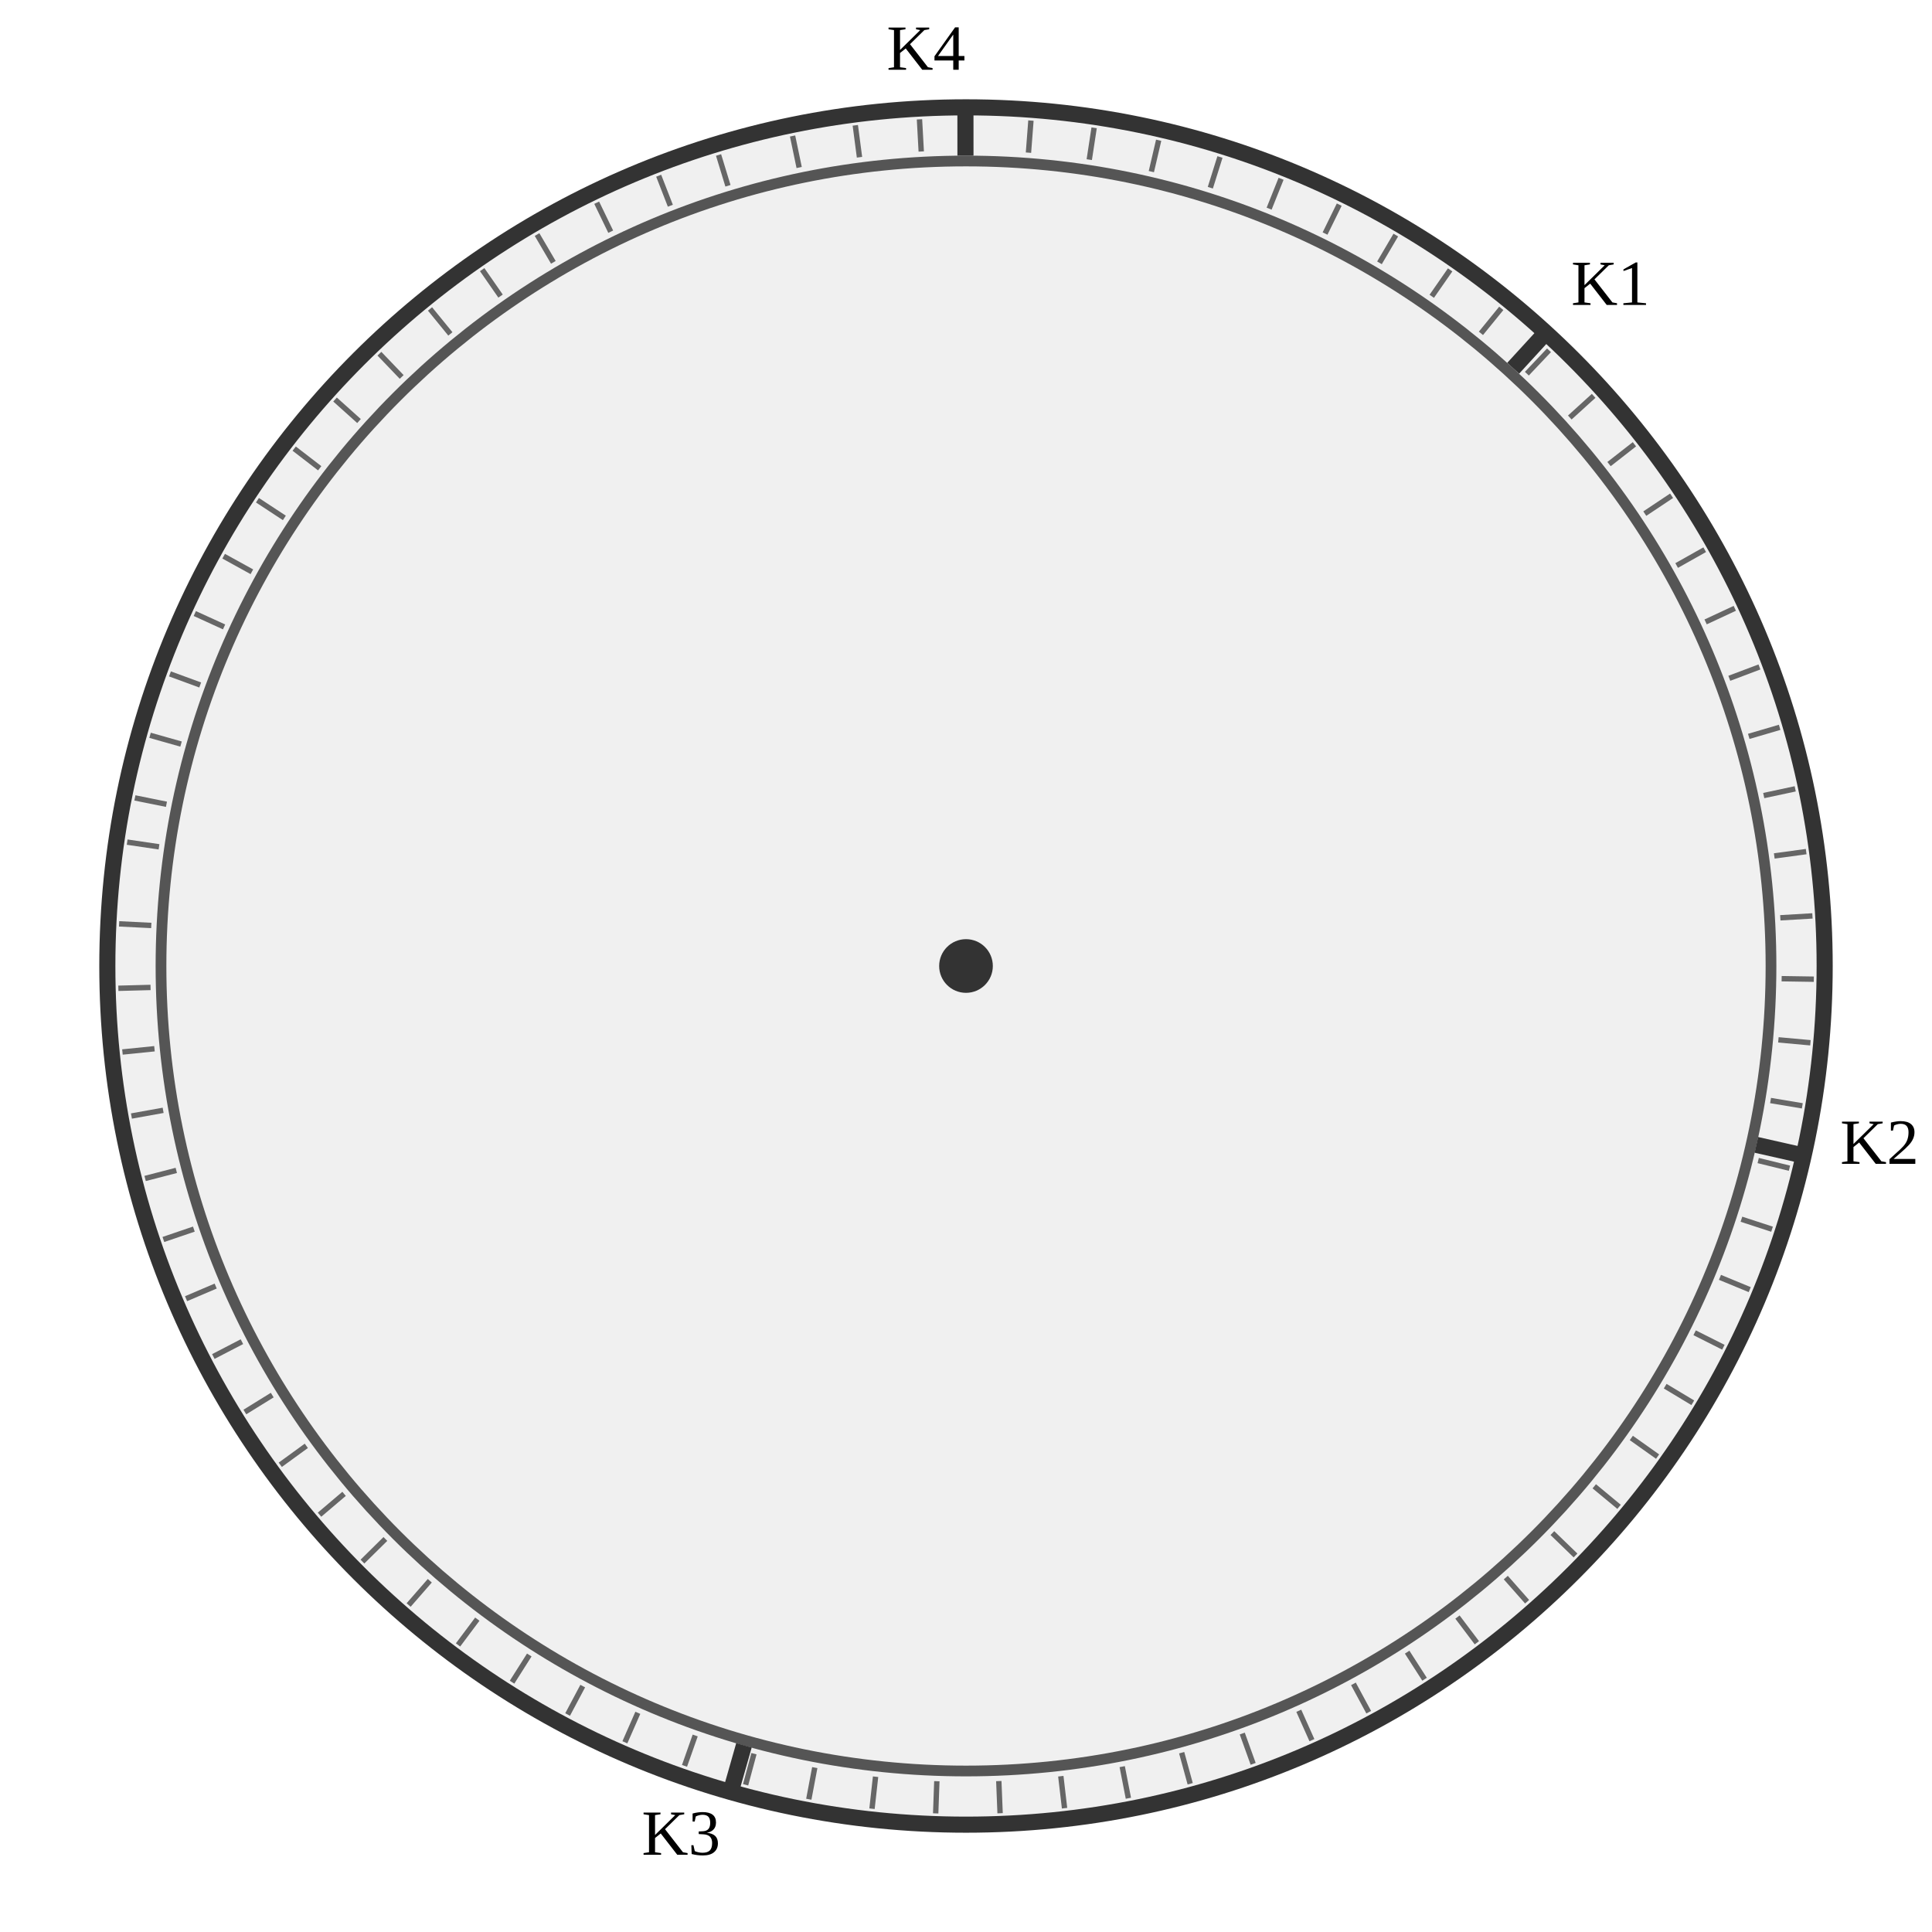
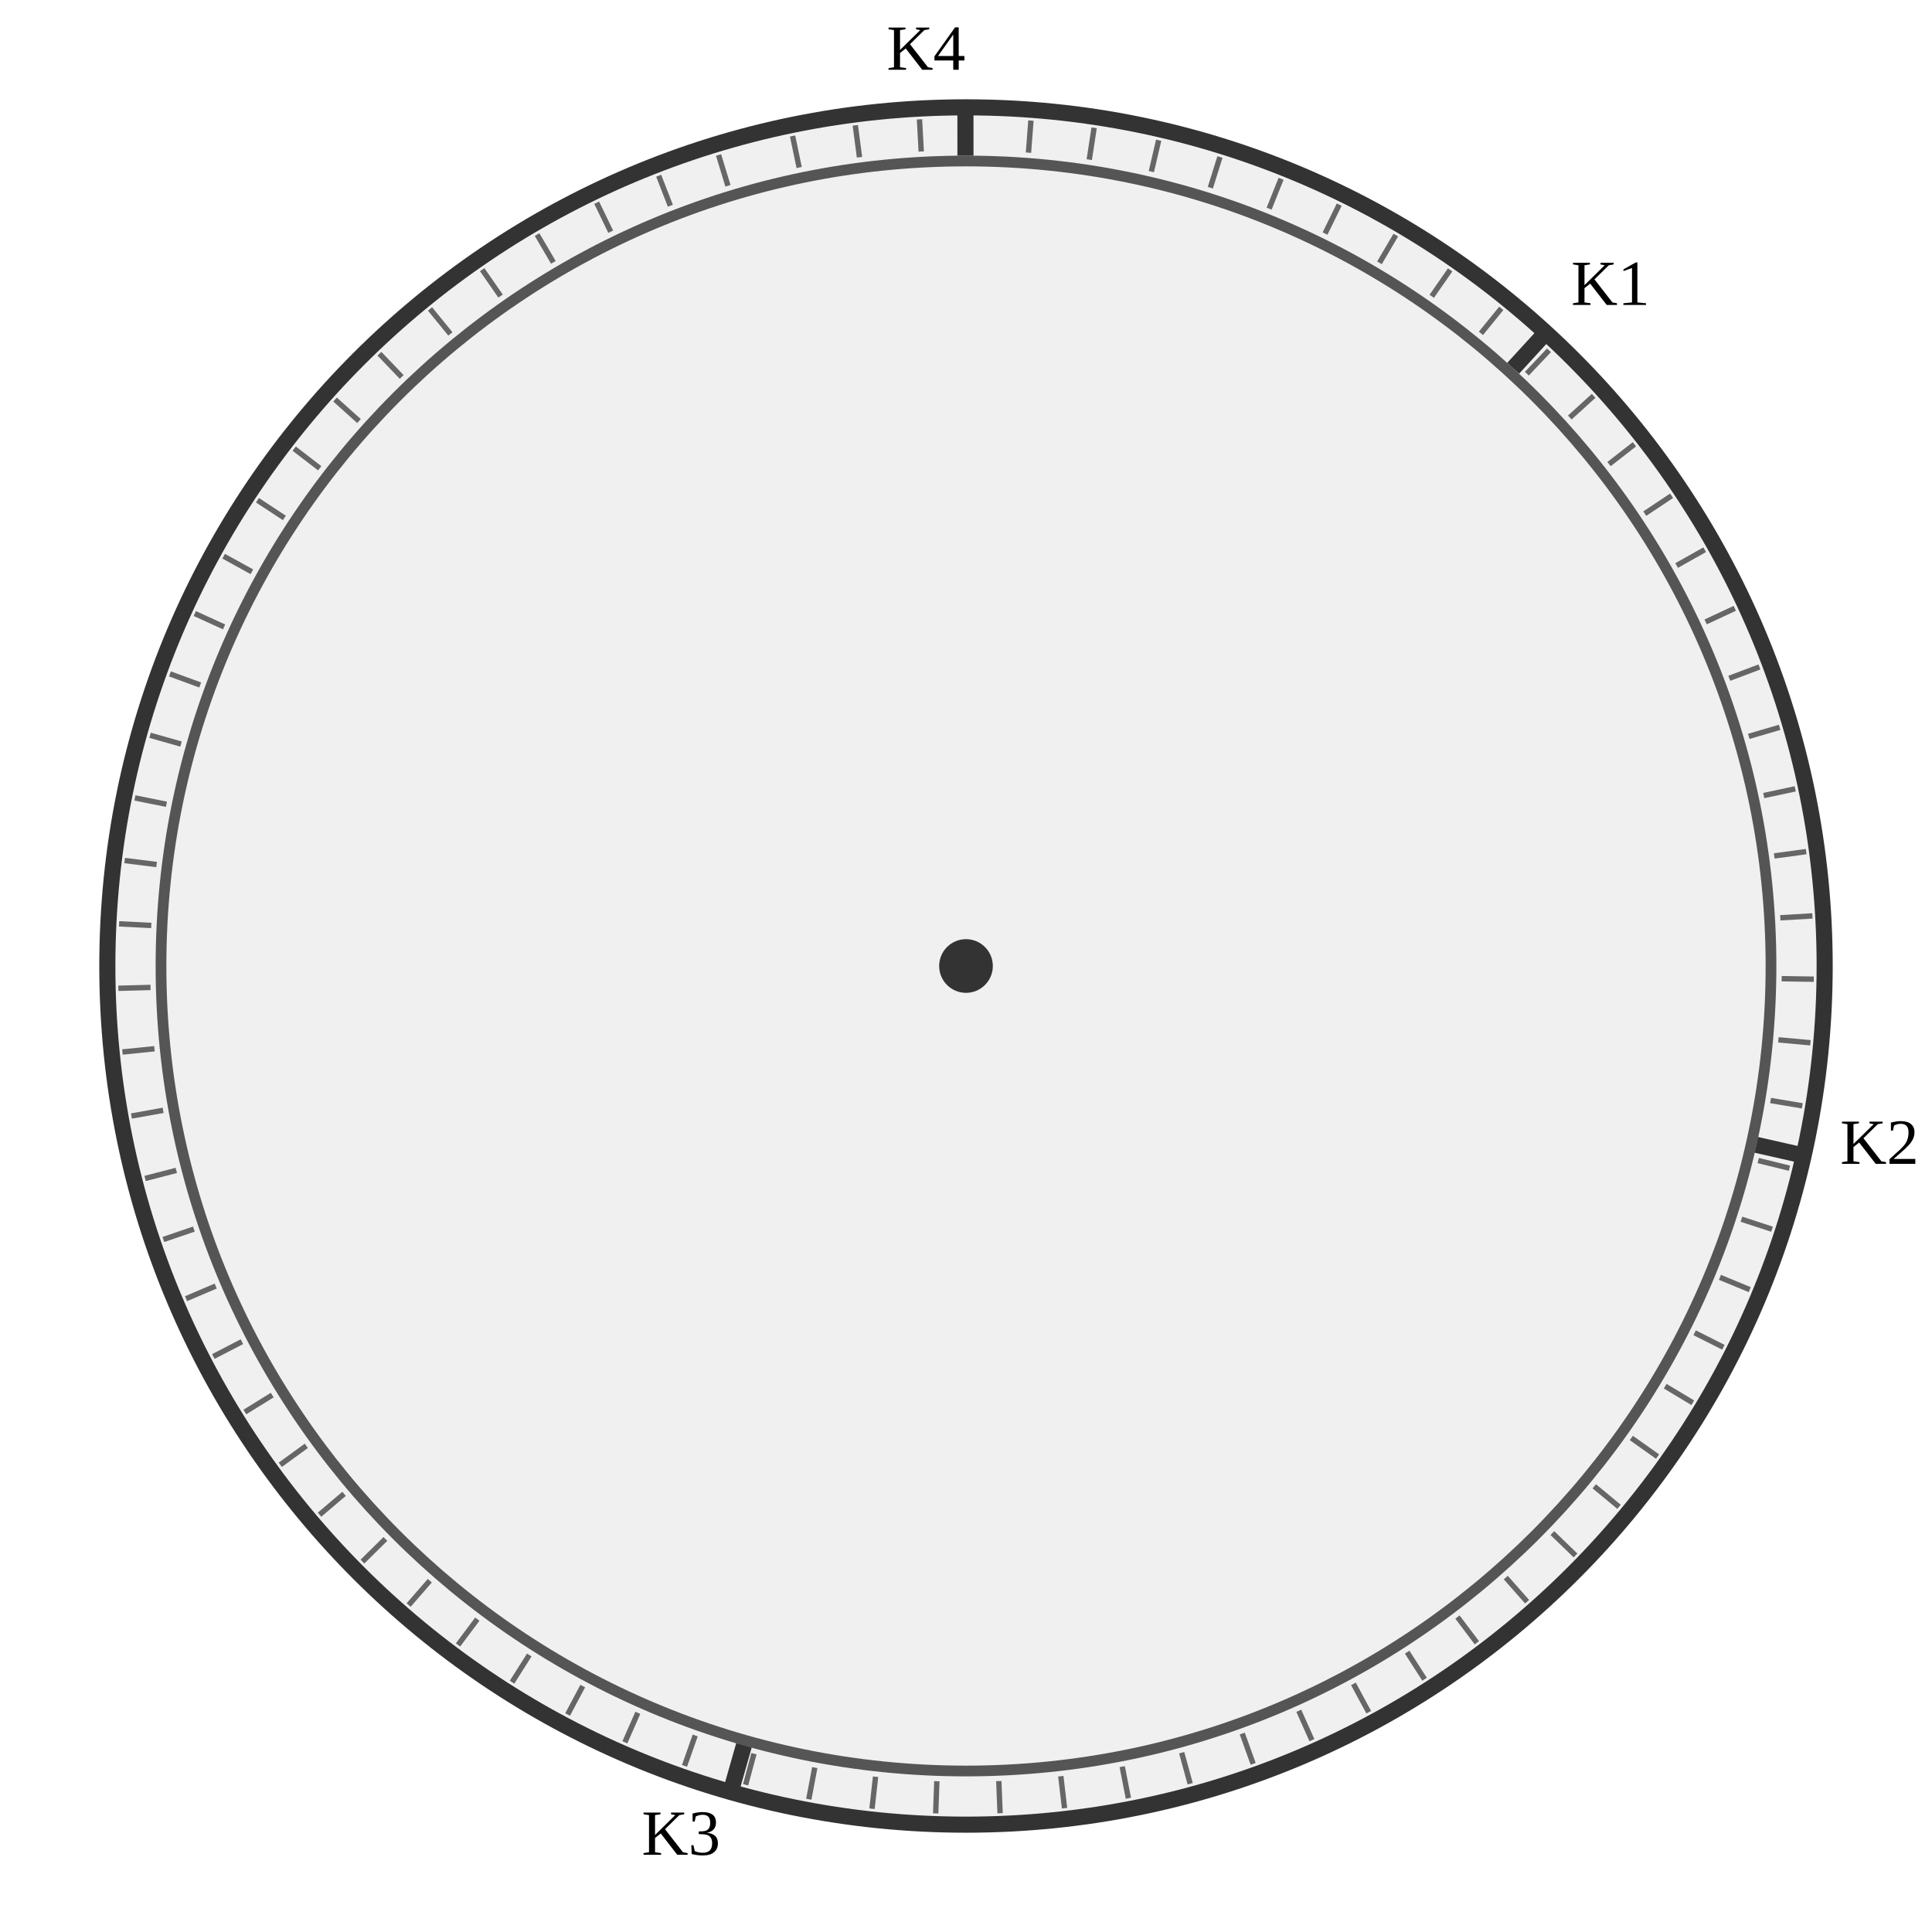
<svg xmlns="http://www.w3.org/2000/svg" height="360" viewBox="0 0 360 360" width="360">
  <g font-size="12" id="world" shape-rendering="geometricPrecision">
    <circle cx="180" cy="180" fill="#f0f0f0" r="160" stroke="#333" stroke-width="3" />
    <circle cx="180" cy="180" fill="#f0f0f0" r="150" stroke="#555" stroke-width="2" />
    <g>
      <g transform="translate(180, 180)">
        <path d="M0,-151 L0,-159" stroke="#333" stroke-width="3" transform="rotate(42.47157)" />
        <path d="M0,-151 L0,-159" stroke="#333" stroke-width="3" transform="rotate(102.7523)" />
        <path d="M0,-151 L0,-159" stroke="#333" stroke-width="3" transform="rotate(195.9027)" />
        <path d="M0,-151 L0,-159" stroke="#333" stroke-width="3" transform="rotate(359.9619)" />
        <path d="M0,-152 L0,-158" stroke="#666" stroke-width="1" transform="rotate(4.391899)" />
        <path d="M0,-152 L0,-158" stroke="#666" stroke-width="1" transform="rotate(8.691472)" />
        <path d="M0,-152 L0,-158" stroke="#666" stroke-width="1" transform="rotate(13.13354)" />
        <path d="M0,-152 L0,-158" stroke="#666" stroke-width="1" transform="rotate(17.42842)" />
        <path d="M0,-152 L0,-158" stroke="#666" stroke-width="1" transform="rotate(21.81328)" />
        <path d="M0,-152 L0,-158" stroke="#666" stroke-width="1" transform="rotate(26.11406)" />
        <path d="M0,-152 L0,-158" stroke="#666" stroke-width="1" transform="rotate(30.45567)" />
        <path d="M0,-152 L0,-158" stroke="#666" stroke-width="1" transform="rotate(34.81767)" />
        <path d="M0,-152 L0,-158" stroke="#666" stroke-width="1" transform="rotate(39.14317)" />
        <path d="M0,-152 L0,-158" stroke="#666" stroke-width="1" transform="rotate(43.4369)" />
        <path d="M0,-152 L0,-158" stroke="#666" stroke-width="1" transform="rotate(47.74779)" />
        <path d="M0,-152 L0,-158" stroke="#666" stroke-width="1" transform="rotate(52.02681)" />
        <path d="M0,-152 L0,-158" stroke="#666" stroke-width="1" transform="rotate(56.31823)" />
        <path d="M0,-152 L0,-158" stroke="#666" stroke-width="1" transform="rotate(60.59669)" />
        <path d="M0,-152 L0,-158" stroke="#666" stroke-width="1" transform="rotate(65.05073)" />
        <path d="M0,-152 L0,-158" stroke="#666" stroke-width="1" transform="rotate(69.34817)" />
        <path d="M0,-152 L0,-158" stroke="#666" stroke-width="1" transform="rotate(73.65091)" />
        <path d="M0,-152 L0,-158" stroke="#666" stroke-width="1" transform="rotate(77.93949)" />
        <path d="M0,-152 L0,-158" stroke="#666" stroke-width="1" transform="rotate(82.24639)" />
        <path d="M0,-152 L0,-158" stroke="#666" stroke-width="1" transform="rotate(86.61268)" />
        <path d="M0,-152 L0,-158" stroke="#666" stroke-width="1" transform="rotate(90.89141)" />
        <path d="M0,-152 L0,-158" stroke="#666" stroke-width="1" transform="rotate(95.19437)" />
        <path d="M0,-152 L0,-158" stroke="#666" stroke-width="1" transform="rotate(99.49183)" />
        <path d="M0,-152 L0,-158" stroke="#666" stroke-width="1" transform="rotate(103.7967)" />
        <path d="M0,-152 L0,-158" stroke="#666" stroke-width="1" transform="rotate(108.0844)" />
        <path d="M0,-152 L0,-158" stroke="#666" stroke-width="1" transform="rotate(112.4379)" />
        <path d="M0,-152 L0,-158" stroke="#666" stroke-width="1" transform="rotate(116.7191)" />
        <path d="M0,-152 L0,-158" stroke="#666" stroke-width="1" transform="rotate(121.0039)" />
        <path d="M0,-152 L0,-158" stroke="#666" stroke-width="1" transform="rotate(125.3509)" />
        <path d="M0,-152 L0,-158" stroke="#666" stroke-width="1" transform="rotate(129.63)" />
        <path d="M0,-152 L0,-158" stroke="#666" stroke-width="1" transform="rotate(134.0417)" />
        <path d="M0,-152 L0,-158" stroke="#666" stroke-width="1" transform="rotate(138.5677)" />
        <path d="M0,-152 L0,-158" stroke="#666" stroke-width="1" transform="rotate(142.952)" />
        <path d="M0,-152 L0,-158" stroke="#666" stroke-width="1" transform="rotate(147.2618)" />
        <path d="M0,-152 L0,-158" stroke="#666" stroke-width="1" transform="rotate(151.6444)" />
        <path d="M0,-152 L0,-158" stroke="#666" stroke-width="1" transform="rotate(155.9236)" />
        <path d="M0,-152 L0,-158" stroke="#666" stroke-width="1" transform="rotate(160.2052)" />
        <path d="M0,-152 L0,-158" stroke="#666" stroke-width="1" transform="rotate(164.6688)" />
        <path d="M0,-152 L0,-158" stroke="#666" stroke-width="1" transform="rotate(168.9594)" />
        <path d="M0,-152 L0,-158" stroke="#666" stroke-width="1" transform="rotate(173.3256)" />
        <path d="M0,-152 L0,-158" stroke="#666" stroke-width="1" transform="rotate(177.6954)" />
        <path d="M0,-152 L0,-158" stroke="#666" stroke-width="1" transform="rotate(182.0488)" />
        <path d="M0,-152 L0,-158" stroke="#666" stroke-width="1" transform="rotate(186.3644)" />
        <path d="M0,-152 L0,-158" stroke="#666" stroke-width="1" transform="rotate(190.6838)" />
        <path d="M0,-152 L0,-158" stroke="#666" stroke-width="1" transform="rotate(195.0659)" />
        <path d="M0,-152 L0,-158" stroke="#666" stroke-width="1" transform="rotate(199.3884)" />
        <path d="M0,-152 L0,-158" stroke="#666" stroke-width="1" transform="rotate(203.7218)" />
        <path d="M0,-152 L0,-158" stroke="#666" stroke-width="1" transform="rotate(208.0238)" />
        <path d="M0,-152 L0,-158" stroke="#666" stroke-width="1" transform="rotate(212.3686)" />
        <path d="M0,-152 L0,-158" stroke="#666" stroke-width="1" transform="rotate(216.8036)" />
        <path d="M0,-152 L0,-158" stroke="#666" stroke-width="1" transform="rotate(221.0963)" />
        <path d="M0,-152 L0,-158" stroke="#666" stroke-width="1" transform="rotate(225.3803)" />
        <path d="M0,-152 L0,-158" stroke="#666" stroke-width="1" transform="rotate(229.6774)" />
        <path d="M0,-152 L0,-158" stroke="#666" stroke-width="1" transform="rotate(233.9684)" />
        <path d="M0,-152 L0,-158" stroke="#666" stroke-width="1" transform="rotate(238.2635)" />
        <path d="M0,-152 L0,-158" stroke="#666" stroke-width="1" transform="rotate(242.5781)" />
        <path d="M0,-152 L0,-158" stroke="#666" stroke-width="1" transform="rotate(246.8989)" />
        <path d="M0,-152 L0,-158" stroke="#666" stroke-width="1" transform="rotate(251.1841)" />
        <path d="M0,-152 L0,-158" stroke="#666" stroke-width="1" transform="rotate(255.4891)" />
        <path d="M0,-152 L0,-158" stroke="#666" stroke-width="1" transform="rotate(259.8092)" />
        <path d="M0,-152 L0,-158" stroke="#666" stroke-width="1" transform="rotate(264.1788)" />
        <path d="M0,-152 L0,-158" stroke="#666" stroke-width="1" transform="rotate(268.4938)" />
        <path d="M0,-152 L0,-158" stroke="#666" stroke-width="1" transform="rotate(272.8491)" />
-         <path d="M0,-152 L0,-158" stroke="#666" stroke-width="1" transform="rotate(278.4015)" />
+         <path d="M0,-152 L0,-158" stroke="#666" stroke-width="1" transform="rotate(277.1457)" />
        <path d="M0,-152 L0,-158" stroke="#666" stroke-width="1" transform="rotate(281.4344)" />
        <path d="M0,-152 L0,-158" stroke="#666" stroke-width="1" transform="rotate(285.7879)" />
        <path d="M0,-152 L0,-158" stroke="#666" stroke-width="1" transform="rotate(290.1505)" />
        <path d="M0,-152 L0,-158" stroke="#666" stroke-width="1" transform="rotate(294.5622)" />
        <path d="M0,-152 L0,-158" stroke="#666" stroke-width="1" transform="rotate(298.9002)" />
        <path d="M0,-152 L0,-158" stroke="#666" stroke-width="1" transform="rotate(303.3195)" />
        <path d="M0,-152 L0,-158" stroke="#666" stroke-width="1" transform="rotate(307.601)" />
        <path d="M0,-152 L0,-158" stroke="#666" stroke-width="1" transform="rotate(311.9174)" />
        <path d="M0,-152 L0,-158" stroke="#666" stroke-width="1" transform="rotate(316.2284)" />
        <path d="M0,-152 L0,-158" stroke="#666" stroke-width="1" transform="rotate(320.7945)" />
        <path d="M0,-152 L0,-158" stroke="#666" stroke-width="1" transform="rotate(325.2091)" />
        <path d="M0,-152 L0,-158" stroke="#666" stroke-width="1" transform="rotate(329.6114)" />
        <path d="M0,-152 L0,-158" stroke="#666" stroke-width="1" transform="rotate(334.1805)" />
        <path d="M0,-152 L0,-158" stroke="#666" stroke-width="1" transform="rotate(338.7504)" />
        <path d="M0,-152 L0,-158" stroke="#666" stroke-width="1" transform="rotate(343.0328)" />
        <path d="M0,-152 L0,-158" stroke="#666" stroke-width="1" transform="rotate(348.1982)" />
        <path d="M0,-152 L0,-158" stroke="#666" stroke-width="1" transform="rotate(352.4982)" />
        <path d="M0,-152 L0,-158" stroke="#666" stroke-width="1" transform="rotate(356.8548)" />
      </g>
      <g transform="translate(180, 180)">
        <text text-anchor="start" x="112.762" y="-123.181">
K1

</text>
        <text text-anchor="start" x="162.881" y="36.863">
K2

</text>
        <text text-anchor="end" x="-45.759" y="165.609">
K3
</text>
        <text text-anchor="end" x="-0.111" y="-167">
K4
</text>
      </g>
    </g>
    <circle cx="180" cy="180" fill="#333" r="5" />
  </g>
</svg>
